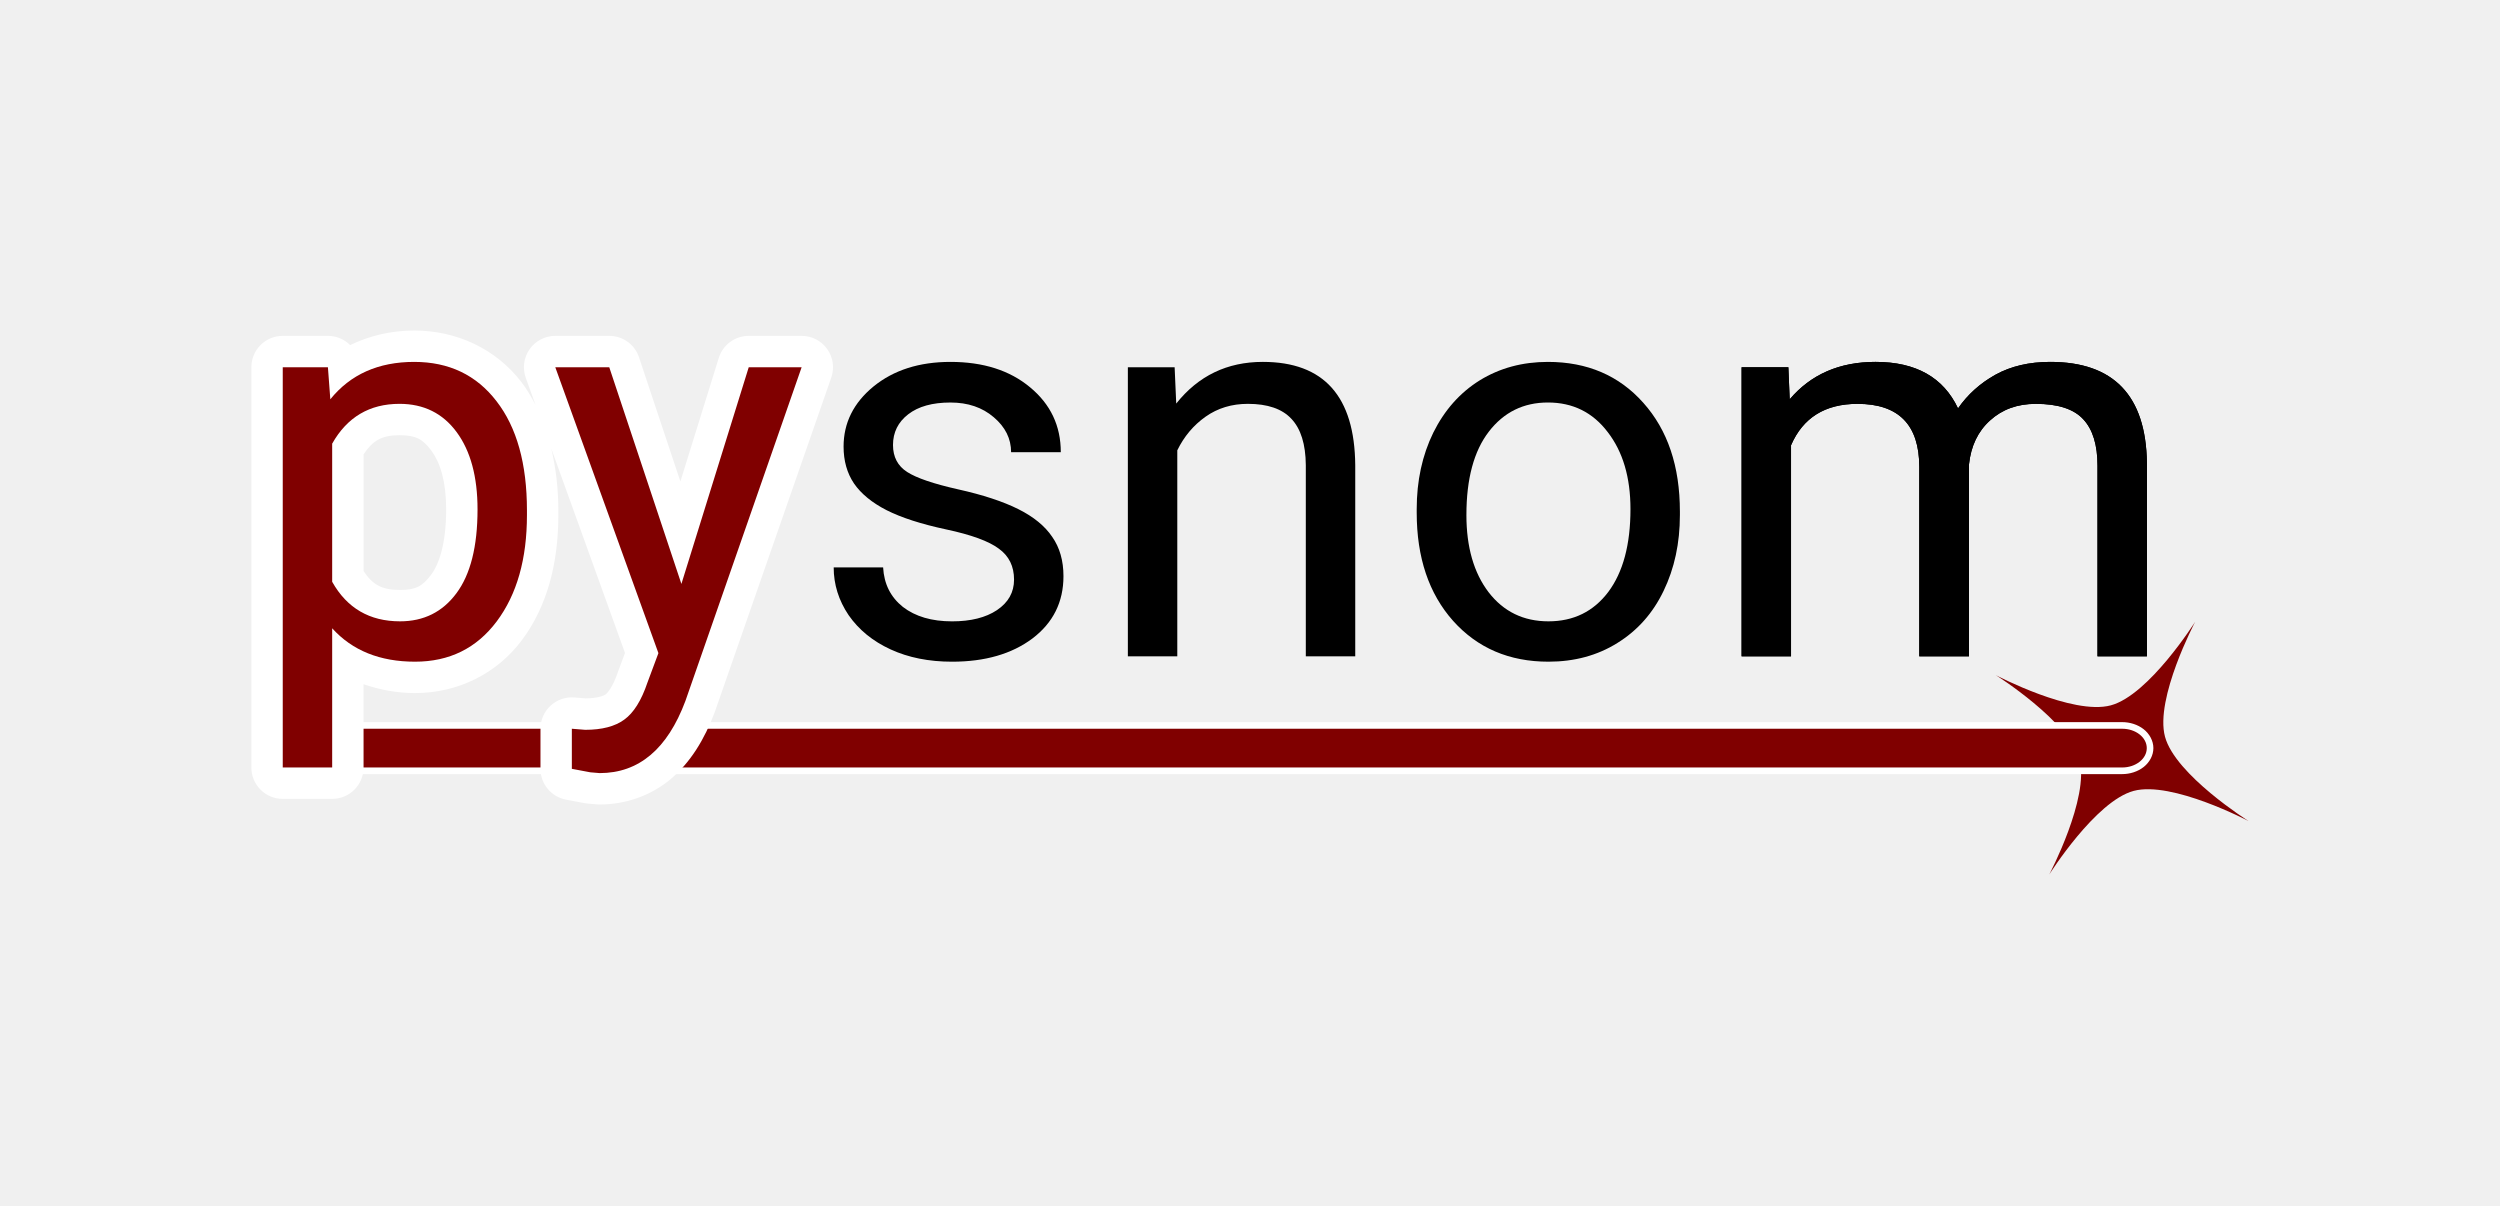
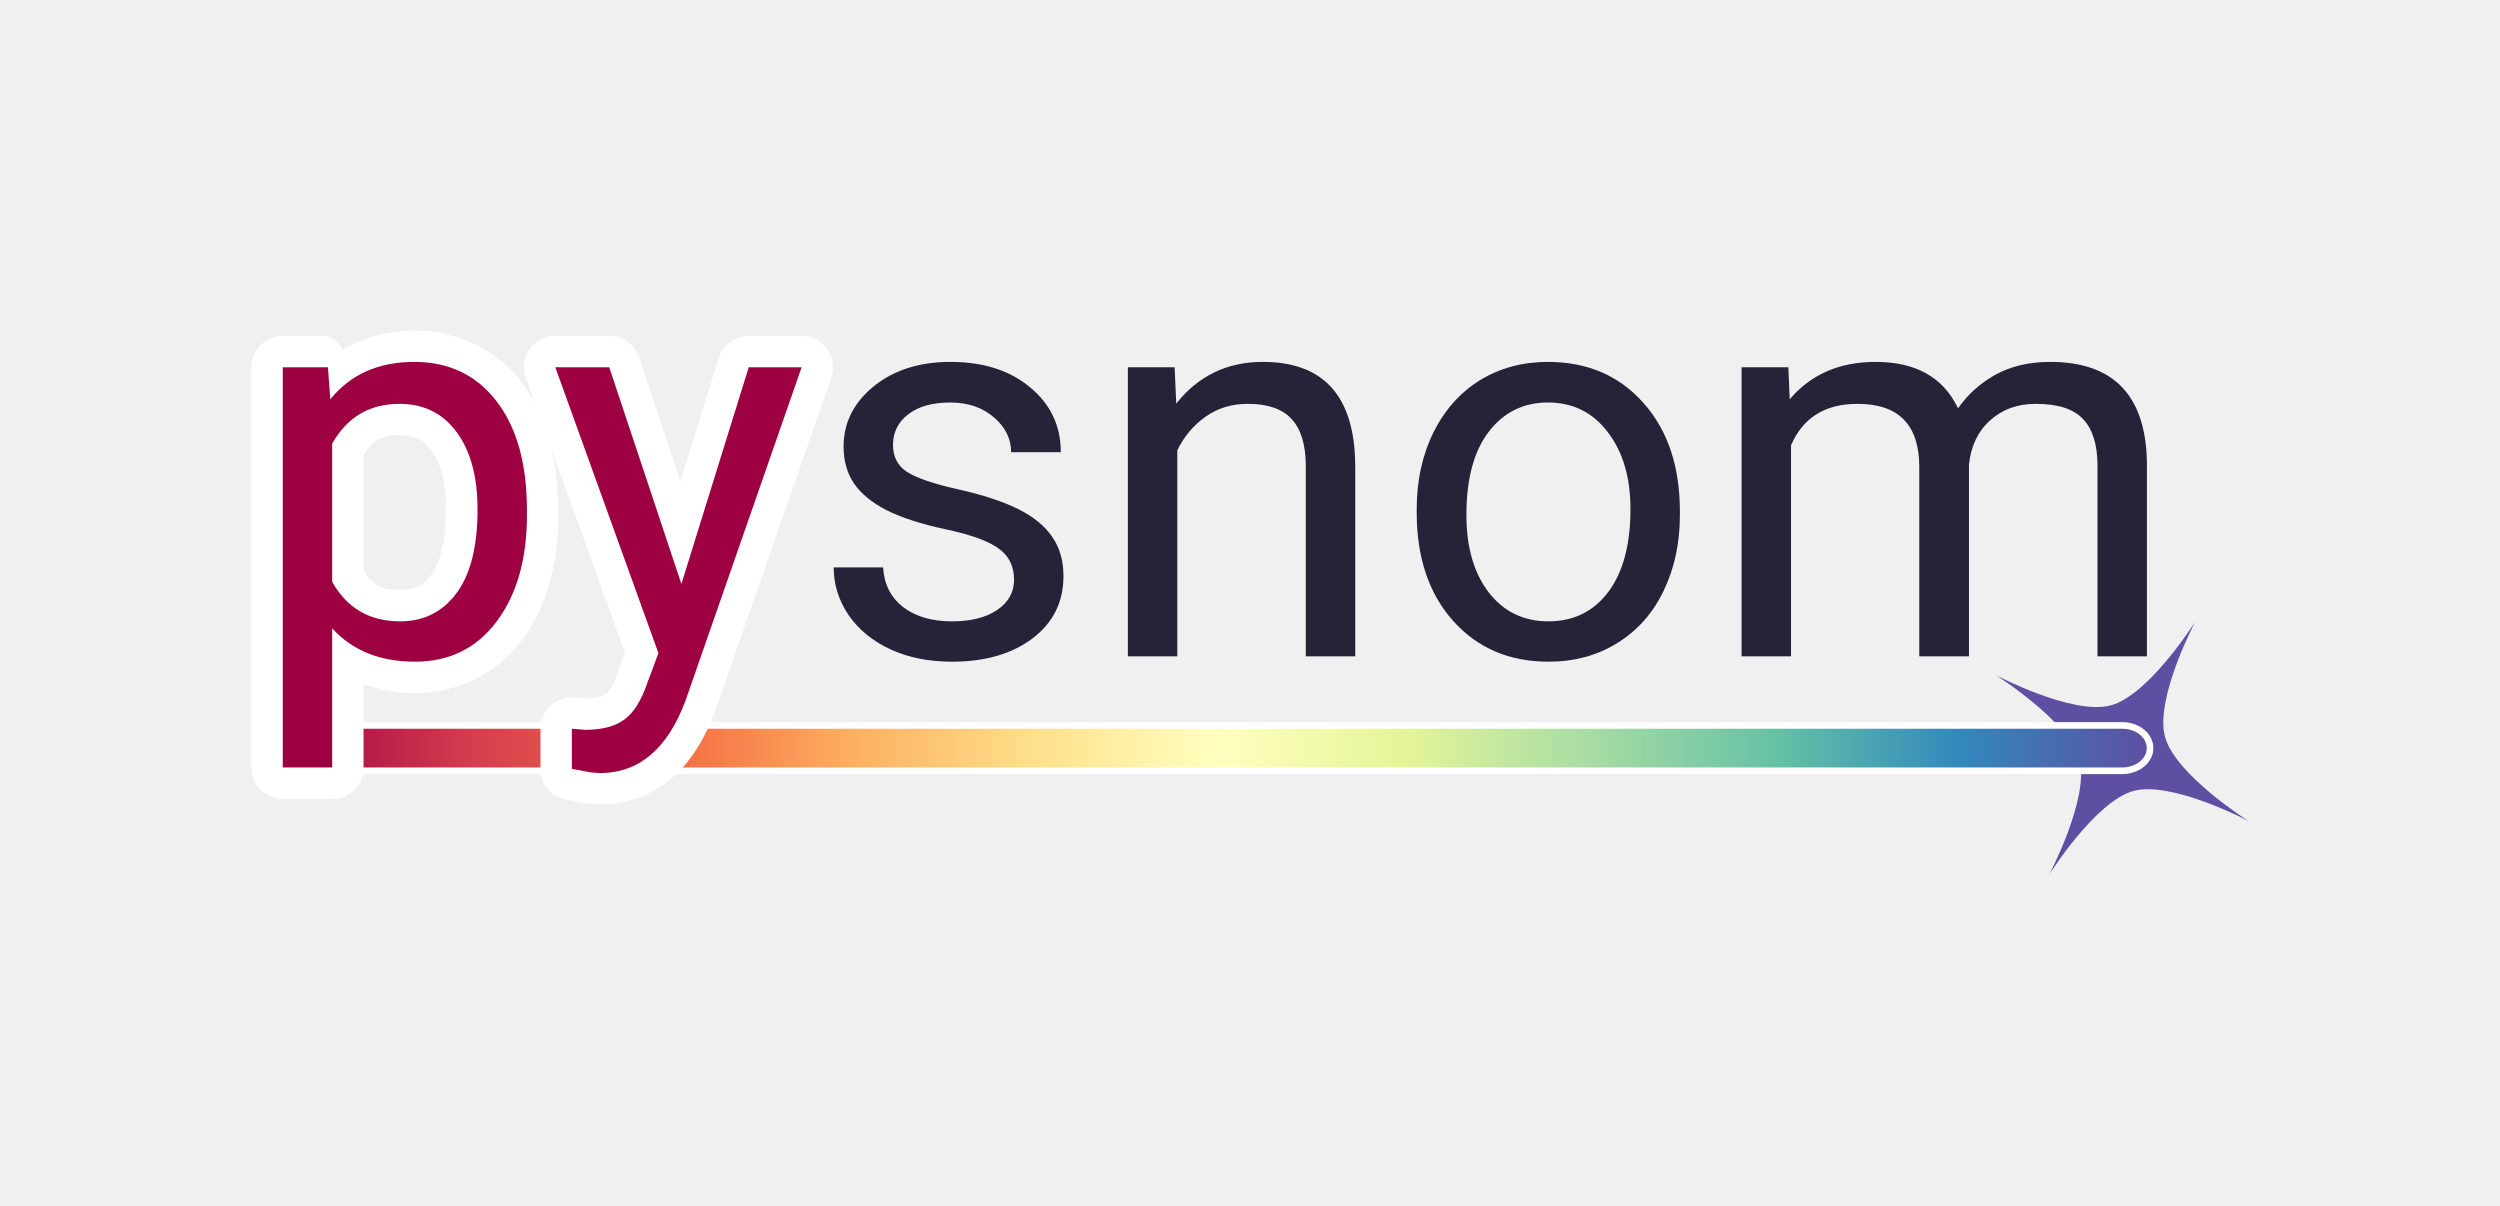
- <svg xmlns="http://www.w3.org/2000/svg" fill="none" fill-rule="evenodd" stroke="black" stroke-width="0.501" stroke-linejoin="bevel" stroke-miterlimit="10" font-family="Times New Roman" font-size="16" style="font-variant-ligatures:none" version="1.1" overflow="visible" width="255.845pt" height="123.322pt" viewBox="0 -123.322 255.845 123.322" id="svg33">
+ <svg xmlns="http://www.w3.org/2000/svg" xmlns:xlink="http://www.w3.org/1999/xlink" fill="none" fill-rule="evenodd" stroke="black" stroke-width="0.501" stroke-linejoin="bevel" stroke-miterlimit="10" font-family="Times New Roman" font-size="16" style="font-variant-ligatures:none" version="1.1" overflow="visible" width="255.845pt" height="123.322pt" viewBox="0 -123.322 255.845 123.322" id="svg33">
  <defs id="defs2">
+     <linearGradient id="linearGradient2365">
+       <stop style="stop-color:#9e0142;stop-opacity:1;" offset="0" id="stop2361" />
+       <stop style="stop-color:#d53e4f;stop-opacity:1;" offset="0.103" id="stop2369" />
+       <stop style="stop-color:#f46d43;stop-opacity:1;" offset="0.212" id="stop2373" />
+       <stop style="stop-color:#fdae61;stop-opacity:1;" offset="0.304" id="stop2371" />
+       <stop style="stop-color:#fee08b;stop-opacity:1;" offset="0.403" id="stop2375" />
+       <stop style="stop-color:#ffffbf;stop-opacity:1;" offset="0.5" id="stop2377" />
+       <stop style="stop-color:#e6f598;stop-opacity:1;" offset="0.6" id="stop2379" />
+       <stop style="stop-color:#abdda4;stop-opacity:1;" offset="0.696" id="stop2381" />
+       <stop style="stop-color:#66c2a5;stop-opacity:1;" offset="0.8" id="stop2383" />
+       <stop style="stop-color:#3288bd;stop-opacity:1;" offset="0.9" id="stop2385" />
+       <stop style="stop-color:#5e4fa2;stop-opacity:1;" offset="1" id="stop2363" />
+     </linearGradient>
    <rect x="129.931" y="-198.894" width="139.477" height="71.595" id="rect1234" />
    <rect x="206.709" y="-153.848" width="47.875" height="34.768" id="rect1228" />
    <filter style="color-interpolation-filters:sRGB;" id="filter1140">
      <feGaussianBlur stdDeviation="1 1" result="blur" id="feGaussianBlur1138" />
    </filter>
    <filter style="color-interpolation-filters:sRGB;" id="filter1144">
      <feGaussianBlur stdDeviation="1 1" result="blur" id="feGaussianBlur1142" />
    </filter>
    <filter style="color-interpolation-filters:sRGB;" id="filter1148">
      <feGaussianBlur stdDeviation="1 1" result="blur" id="feGaussianBlur1146" />
    </filter>
    <filter style="color-interpolation-filters:sRGB;" id="filter1152">
      <feGaussianBlur stdDeviation="1 1" result="blur" id="feGaussianBlur1150" />
    </filter>
    <filter style="color-interpolation-filters:sRGB;" id="filter1368">
      <feGaussianBlur stdDeviation="2 2" result="blur" id="feGaussianBlur1366" />
    </filter>
+     <linearGradient xlink:href="#linearGradient2365" id="linearGradient2367" x1="28.936" y1="-46.761" x2="219.696" y2="-46.761" gradientUnits="userSpaceOnUse" />
  </defs>
-   <path id="rect1540" style="fill:#800000;fill-opacity:1;stroke:none;stroke-width:0.529;stroke-miterlimit:10;stroke-dasharray:none" d="m 204.248,-54.229 c 0,0 7.847,4.141 11.763,3.092 3.916,-1.049 8.641,-8.559 8.641,-8.559 0,0 -4.141,7.847 -3.092,11.763 1.049,3.916 8.559,8.641 8.559,8.641 0,0 -7.847,-4.141 -11.763,-3.092 -3.916,1.049 -8.641,8.559 -8.641,8.559 0,0 4.141,-7.847 3.092,-11.763 -1.049,-3.916 -8.559,-8.641 -8.559,-8.641 z" />
-   <g aria-label="pysnom" id="text1195" style="font-style:normal;font-variant:normal;font-weight:normal;font-stretch:normal;font-size:56px;line-height:1.25;font-family:Roboto;-inkscape-font-specification:Roboto;fill:#000000;fill-opacity:1;stroke:none;stroke-width:0.376">
-     <path d="m 53.928,-70.619 q 0,6.754 -3.09,10.883 -3.09,4.129 -8.367,4.129 -5.387,0 -8.477,-3.418 v 14.246 h -5.059 v -40.961 h 4.621 l 0.246,3.281 q 3.09,-3.828 8.586,-3.828 5.332,0 8.422,4.02 3.117,4.02 3.117,11.184 z m -5.059,-0.574 q 0,-5.004 -2.133,-7.902 -2.133,-2.898 -5.852,-2.898 -4.594,0 -6.891,4.074 v 14.137 q 2.27,4.047 6.945,4.047 3.637,0 5.77,-2.871 2.16,-2.898 2.16,-8.586 z" style="font-style:normal;font-variant:normal;font-weight:normal;font-stretch:normal;font-size:56px;font-family:Roboto;-inkscape-font-specification:Roboto;fill:#000000;stroke-width:0.376" id="path1569" />
-     <path d="m 69.733,-63.564 6.891,-22.176 h 5.414 l -11.895,34.152 q -2.762,7.383 -8.777,7.383 l -0.957,-0.082 -1.887,-0.355 v -4.102 l 1.367,0.109 q 2.57,0 3.992,-1.039 1.449,-1.039 2.379,-3.801 L 67.381,-56.482 56.826,-85.74 h 5.523 z" style="font-style:normal;font-variant:normal;font-weight:normal;font-stretch:normal;font-size:56px;font-family:Roboto;-inkscape-font-specification:Roboto;fill:#000000;stroke-width:0.376" id="path1571" />
-     <path d="m 103.776,-64.001 q 0,-2.051 -1.559,-3.172 -1.531,-1.148 -5.387,-1.969 -3.828,-0.82 -6.098,-1.969 -2.242,-1.148 -3.336,-2.734 -1.066,-1.586 -1.066,-3.773 0,-3.637 3.062,-6.152 3.09,-2.516 7.875,-2.516 5.031,0 8.148,2.598 3.145,2.598 3.145,6.645 h -5.086 q 0,-2.078 -1.777,-3.582 -1.75,-1.504 -4.43,-1.504 -2.762,0 -4.32,1.203 -1.559,1.203 -1.559,3.145 0,1.832 1.449,2.762 1.449,0.93 5.223,1.777 3.801,0.848 6.152,2.023 2.352,1.176 3.473,2.844 1.148,1.641 1.148,4.02 0,3.965 -3.172,6.371 -3.172,2.379 -8.23,2.379 -3.555,0 -6.289,-1.258 -2.734,-1.258 -4.293,-3.5 -1.531,-2.27 -1.531,-4.895 h 5.059 q 0.137,2.543 2.023,4.047 1.914,1.477 5.031,1.477 2.871,0 4.594,-1.148 1.75,-1.176 1.75,-3.117 z" style="font-style:normal;font-variant:normal;font-weight:normal;font-stretch:normal;font-size:56px;font-family:Roboto;-inkscape-font-specification:Roboto;fill:#000000;stroke-width:0.376" id="path1573" />
-     <path d="m 120.209,-85.74 0.164,3.719 q 3.391,-4.266 8.859,-4.266 9.379,0 9.461,10.582 v 19.551 h -5.059 v -19.578 q -0.027,-3.199 -1.477,-4.73 -1.422,-1.531 -4.457,-1.531 -2.461,0 -4.32,1.312 -1.859,1.312 -2.898,3.445 v 21.082 h -5.059 v -29.586 z" style="font-style:normal;font-variant:normal;font-weight:normal;font-stretch:normal;font-size:56px;font-family:Roboto;-inkscape-font-specification:Roboto;fill:#000000;stroke-width:0.376" id="path1575" />
-     <path d="m 144.983,-71.22 q 0,-4.348 1.695,-7.82 1.723,-3.473 4.758,-5.359 3.062,-1.887 6.973,-1.887 6.043,0 9.762,4.184 3.746,4.184 3.746,11.129 v 0.355 q 0,4.32 -1.668,7.766 -1.641,3.418 -4.73,5.332 -3.062,1.914 -7.055,1.914 -6.016,0 -9.762,-4.184 -3.719,-4.184 -3.719,-11.074 z m 5.086,0.602 q 0,4.922 2.27,7.902 2.297,2.98 6.125,2.98 3.855,0 6.125,-3.008 2.27,-3.035 2.27,-8.477 0,-4.867 -2.324,-7.875 -2.297,-3.035 -6.125,-3.035 -3.746,0 -6.043,2.98 -2.297,2.98 -2.297,8.531 z" style="font-style:normal;font-variant:normal;font-weight:normal;font-stretch:normal;font-size:56px;font-family:Roboto;-inkscape-font-specification:Roboto;fill:#000000;stroke-width:0.376" id="path1577" />
-     <path d="m 183.018,-85.74 0.137,3.281 q 3.254,-3.828 8.777,-3.828 6.207,0 8.449,4.758 1.477,-2.133 3.828,-3.445 2.379,-1.312 5.605,-1.312 9.734,0 9.898,10.309 v 19.824 h -5.059 v -19.523 q 0,-3.172 -1.449,-4.73 -1.449,-1.586 -4.867,-1.586 -2.816,0 -4.676,1.695 -1.859,1.668 -2.16,4.512 v 19.633 h -5.086 v -19.387 q 0,-6.453 -6.316,-6.453 -4.977,0 -6.809,4.238 v 21.602 h -5.059 v -29.586 z" style="font-style:normal;font-variant:normal;font-weight:normal;font-stretch:normal;font-size:56px;font-family:Roboto;-inkscape-font-specification:Roboto;fill:#000000;stroke-width:0.376" id="path1579" />
+   <path id="rect1540" style="fill:#5e4fa2;fill-opacity:1;stroke:none;stroke-width:0.529;stroke-miterlimit:10;stroke-dasharray:none" d="m 204.248,-54.229 c 0,0 7.847,4.141 11.763,3.092 3.916,-1.049 8.641,-8.559 8.641,-8.559 0,0 -4.141,7.847 -3.092,11.763 1.049,3.916 8.559,8.641 8.559,8.641 0,0 -7.847,-4.141 -11.763,-3.092 -3.916,1.049 -8.641,8.559 -8.641,8.559 0,0 4.141,-7.847 3.092,-11.763 -1.049,-3.916 -8.559,-8.641 -8.559,-8.641 z" />
+   <g aria-label="pysnom" id="text1195" style="font-size:56px;line-height:1.25;font-family:Roboto;-inkscape-font-specification:Roboto;fill:#262339;stroke:none;stroke-width:0.376">
+     <path d="m 53.928,-70.619 q 0,6.754 -3.09,10.883 -3.09,4.129 -8.367,4.129 -5.387,0 -8.477,-3.418 v 14.246 h -5.059 v -40.961 h 4.621 l 0.246,3.281 q 3.09,-3.828 8.586,-3.828 5.332,0 8.422,4.02 3.117,4.02 3.117,11.184 z m -5.059,-0.574 q 0,-5.004 -2.133,-7.902 -2.133,-2.898 -5.852,-2.898 -4.594,0 -6.891,4.074 v 14.137 q 2.27,4.047 6.945,4.047 3.637,0 5.77,-2.871 2.16,-2.898 2.16,-8.586 z" id="path11107" />
+     <path d="m 69.733,-63.564 6.891,-22.176 h 5.414 l -11.895,34.152 q -2.762,7.383 -8.777,7.383 l -0.957,-0.082 -1.887,-0.355 v -4.102 l 1.367,0.109 q 2.57,0 3.992,-1.039 1.449,-1.039 2.379,-3.801 l 1.121,-3.008 -10.555,-29.258 h 5.523 z" id="path11109" />
+     <path d="m 103.776,-64.001 q 0,-2.051 -1.559,-3.172 -1.531,-1.148 -5.387,-1.969 -3.828,-0.82 -6.098,-1.969 -2.242,-1.148 -3.336,-2.734 -1.066,-1.586 -1.066,-3.773 0,-3.637 3.062,-6.152 3.09,-2.516 7.875,-2.516 5.031,0 8.148,2.598 3.145,2.598 3.145,6.645 h -5.086 q 0,-2.078 -1.777,-3.582 -1.75,-1.504 -4.43,-1.504 -2.762,0 -4.32,1.203 -1.559,1.203 -1.559,3.145 0,1.832 1.449,2.762 1.449,0.93 5.223,1.777 3.801,0.848 6.152,2.023 2.352,1.176 3.473,2.844 1.148,1.641 1.148,4.02 0,3.965 -3.172,6.371 -3.172,2.379 -8.23,2.379 -3.555,0 -6.289,-1.258 -2.734,-1.258 -4.293,-3.5 -1.531,-2.27 -1.531,-4.895 h 5.059 q 0.137,2.543 2.023,4.047 1.914,1.477 5.031,1.477 2.871,0 4.594,-1.148 1.75,-1.176 1.75,-3.117 z" id="path11111" />
+     <path d="m 120.209,-85.74 0.164,3.719 q 3.391,-4.266 8.859,-4.266 9.379,0 9.461,10.582 v 19.551 h -5.059 v -19.578 q -0.027,-3.199 -1.477,-4.73 -1.422,-1.531 -4.457,-1.531 -2.461,0 -4.32,1.312 -1.859,1.312 -2.898,3.445 v 21.082 h -5.059 v -29.586 z" id="path11113" />
+     <path d="m 144.983,-71.22 q 0,-4.348 1.695,-7.82 1.723,-3.473 4.758,-5.359 3.062,-1.887 6.973,-1.887 6.043,0 9.762,4.184 3.746,4.184 3.746,11.129 v 0.355 q 0,4.32 -1.668,7.766 -1.641,3.418 -4.73,5.332 -3.062,1.914 -7.055,1.914 -6.016,0 -9.762,-4.184 -3.719,-4.184 -3.719,-11.074 z m 5.086,0.602 q 0,4.922 2.27,7.902 2.297,2.98 6.125,2.98 3.855,0 6.125,-3.008 2.27,-3.035 2.27,-8.477 0,-4.867 -2.324,-7.875 -2.297,-3.035 -6.125,-3.035 -3.746,0 -6.043,2.98 -2.297,2.98 -2.297,8.531 z" id="path11115" />
+     <path d="m 183.018,-85.74 0.137,3.281 q 3.254,-3.828 8.777,-3.828 6.207,0 8.449,4.758 1.477,-2.133 3.828,-3.445 2.379,-1.312 5.605,-1.312 9.734,0 9.898,10.309 v 19.824 h -5.059 v -19.523 q 0,-3.172 -1.449,-4.73 -1.449,-1.586 -4.867,-1.586 -2.816,0 -4.676,1.695 -1.859,1.668 -2.16,4.512 v 19.633 h -5.086 v -19.387 q 0,-6.453 -6.316,-6.453 -4.977,0 -6.809,4.238 v 21.602 h -5.059 v -29.586 z" id="path11117" />
  </g>
-   <path id="path1545" style="fill:#ffffff;fill-opacity:1;stroke:none;stroke-width:0.543;stroke-miterlimit:10;stroke-dasharray:none" d="m 28.936,-49.42 a 0.676,0.676 0 0 0 -0.676,0.676 v 3.967 a 0.676,0.676 0 0 0 0.676,0.676 H 217.176 c 0.8,4.4e-5 1.599,-0.253 2.201,-0.727 0.602,-0.474 0.997,-1.189 0.996,-1.934 -4e-5,-0.744 -0.394,-1.46 -0.996,-1.934 -0.602,-0.473 -1.402,-0.725 -2.201,-0.725 h -0.059 z" />
-   <path id="rect1473" style="fill:#800000;fill-opacity:1;stroke:none;stroke-width:0.407;stroke-miterlimit:10;stroke-dasharray:none" d="m 28.936,-48.744 v 3.965 h 188.24 a 2.521,1.983 0 0 0 2.521,-1.983 2.521,1.983 0 0 0 -2.521,-1.982 h -0.059 z" />
-   <path id="path1476" style="font-style:normal;font-variant:normal;font-weight:normal;font-stretch:normal;font-size:56px;line-height:1.25;font-family:Roboto;-inkscape-font-specification:Roboto;fill:#ffffff;fill-opacity:1;stroke:none;stroke-width:0.501" d="m 42.389,-89.496 c -2.351,0 -4.573,0.53 -6.557,1.49 a 3.211,3.211 0 0 0 -2.275,-0.945 h -4.621 a 3.211,3.211 0 0 0 -3.211,3.211 v 40.963 a 3.211,3.211 0 0 0 3.211,3.211 h 5.059 a 3.211,3.211 0 0 0 3.211,-3.211 v -8.523 c 1.648,0.566 3.409,0.906 5.266,0.906 4.357,0 8.353,-1.964 10.938,-5.418 2.563,-3.424 3.73,-7.812 3.73,-12.805 v -0.467 c 0,-2.268 -0.263,-4.364 -0.721,-6.326 L 63.961,-56.5 63.25,-54.594 a 3.211,3.211 0 0 0 -0.033,0.098 c -0.497,1.478 -1.069,2.114 -1.207,2.213 a 3.211,3.211 0 0 0 -0.023,0.018 c -0.202,0.148 -0.829,0.404 -2.057,0.414 l -1.148,-0.094 a 3.211,3.211 0 0 0 -3.471,3.201 v 4.102 a 3.211,3.211 0 0 0 2.613,3.154 l 1.887,0.357 a 3.211,3.211 0 0 0 0.324,0.045 l 0.957,0.082 a 3.211,3.211 0 0 0 0.273,0.012 c 2.662,0 5.254,-0.904 7.27,-2.6 2.016,-1.696 3.461,-4.05 4.516,-6.869 a 3.211,3.211 0 0 0 0.025,-0.068 l 11.895,-34.154 a 3.211,3.211 0 0 0 -3.033,-4.268 h -5.414 a 3.211,3.211 0 0 0 -3.066,2.258 l -3.93,12.648 -4.23,-12.709 a 3.211,3.211 0 0 0 -3.047,-2.197 h -5.523 a 3.211,3.211 0 0 0 -3.02,4.301 l 1,2.771 c -0.431,-0.823 -0.892,-1.622 -1.455,-2.35 -2.604,-3.384 -6.604,-5.268 -10.963,-5.268 z m -1.504,10.713 c 1.645,0 2.372,0.375 3.266,1.59 0.898,1.221 1.508,3.122 1.508,6.002 0,3.385 -0.684,5.54 -1.523,6.666 a 3.211,3.211 0 0 0 -0.004,0.004 c -0.901,1.213 -1.612,1.574 -3.191,1.574 -1.918,0 -2.826,-0.571 -3.734,-1.932 v -11.947 c 0.926,-1.386 1.831,-1.957 3.68,-1.957 z" />
-   <path id="path1453" style="font-style:normal;font-variant:normal;font-weight:normal;font-stretch:normal;font-size:56px;line-height:1.25;font-family:Roboto;-inkscape-font-specification:Roboto;fill:#800000;fill-opacity:1;stroke:none;stroke-width:0.376" d="m 42.389,-86.286 c -3.664,0 -6.526,1.276 -8.585,3.828 l -0.246,-3.281 H 28.936 v 40.961 h 5.058 v -14.247 c 2.06,2.279 4.886,3.419 8.477,3.419 3.518,0 6.307,-1.377 8.367,-4.129 2.06,-2.753 3.089,-6.38 3.089,-10.882 v -0.466 c 0,-4.776 -1.039,-8.503 -3.117,-11.183 -2.06,-2.68 -4.867,-4.02 -8.421,-4.02 z m 14.438,0.546 10.554,29.257 -1.121,3.009 c -0.62,1.841 -1.413,3.107 -2.379,3.8 -0.948,0.693 -2.278,1.04 -3.992,1.04 l -1.368,-0.11 v 4.102 l 1.887,0.356 0.958,0.082 c 4.01,0 6.936,-2.461 8.777,-7.383 L 82.038,-85.74 H 76.624 L 69.733,-63.563 62.35,-85.74 Z m -15.942,3.746 c 2.479,0 4.43,0.967 5.852,2.899 1.422,1.932 2.133,4.567 2.133,7.903 0,3.792 -0.721,6.653 -2.161,8.585 -1.422,1.914 -3.344,2.871 -5.769,2.871 -3.117,0 -5.433,-1.349 -6.946,-4.047 v -14.136 c 1.531,-2.716 3.828,-4.075 6.891,-4.075 z" />
-   <path d="m 183.018,-85.74 0.137,3.281 q 3.254,-3.828 8.777,-3.828 6.207,0 8.449,4.758 1.477,-2.133 3.828,-3.445 2.379,-1.312 5.605,-1.312 9.734,0 9.898,10.309 v 19.824 h -5.059 v -19.523 q 0,-3.172 -1.449,-4.73 -1.449,-1.586 -4.867,-1.586 -2.816,0 -4.676,1.695 -1.859,1.668 -2.16,4.512 v 19.633 h -5.086 v -19.387 q 0,-6.453 -6.316,-6.453 -4.977,0 -6.809,4.238 v 21.602 h -5.059 v -29.586 z" style="font-style:normal;font-variant:normal;font-weight:normal;font-stretch:normal;font-size:56px;line-height:1.25;font-family:Roboto;-inkscape-font-specification:Roboto;fill:#000000;fill-opacity:1;stroke:none;stroke-width:0.376" id="path1507" />
+   <path id="path1545" style="fill:#ffffff;stroke:none;stroke-width:0.543" d="m 28.936,-49.42 a 0.676,0.676 0 0 0 -0.676,0.676 v 3.967 a 0.676,0.676 0 0 0 0.676,0.676 H 217.176 c 0.8,4.4e-5 1.599,-0.253 2.201,-0.727 0.602,-0.474 0.997,-1.189 0.996,-1.934 -4e-5,-0.744 -0.394,-1.46 -0.996,-1.934 -0.602,-0.473 -1.402,-0.725 -2.201,-0.725 h -0.059 z" />
+   <path id="rect1473" style="fill:url(#linearGradient2367);fill-opacity:1;stroke:none;stroke-width:0.407;stroke-miterlimit:10;stroke-dasharray:none" d="m 28.936,-48.744 v 3.965 h 188.24 a 2.521,1.983 0 0 0 2.521,-1.983 2.521,1.983 0 0 0 -2.521,-1.982 h -0.059 z" />
+   <path id="path1476" style="font-size:56px;line-height:1.25;font-family:Roboto;-inkscape-font-specification:Roboto;fill:#ffffff;stroke:none" d="m 42.389,-89.496 c -2.67,0 -5.155,0.713 -7.324,1.945 a 3.211,3.211 0 0 0 -1.508,-1.4 h -4.621 a 3.211,3.211 0 0 0 -3.211,3.211 v 40.963 a 3.211,3.211 0 0 0 3.211,3.211 h 5.059 a 3.211,3.211 0 0 0 3.211,-3.211 v -8.523 c 1.648,0.566 3.409,0.906 5.266,0.906 4.357,0 8.353,-1.964 10.938,-5.418 2.563,-3.424 3.73,-7.812 3.73,-12.805 v -0.467 c 0,-2.268 -0.263,-4.364 -0.721,-6.326 L 63.961,-56.5 63.25,-54.594 a 3.211,3.211 0 0 0 -0.033,0.098 c -0.497,1.478 -1.069,2.114 -1.207,2.213 a 3.211,3.211 0 0 0 -0.023,0.018 c -0.202,0.148 -0.829,0.404 -2.057,0.414 l -1.148,-0.094 a 3.211,3.211 0 0 0 -3.471,3.201 v 4.102 a 3.211,3.211 0 0 0 2.613,3.154 l 1.887,0.357 a 3.211,3.211 0 0 0 0.324,0.045 l 0.957,0.082 a 3.211,3.211 0 0 0 0.273,0.012 c 2.662,0 5.254,-0.904 7.27,-2.6 2.016,-1.696 3.461,-4.05 4.516,-6.869 a 3.211,3.211 0 0 0 0.025,-0.068 l 11.895,-34.154 a 3.211,3.211 0 0 0 -3.033,-4.268 h -5.414 a 3.211,3.211 0 0 0 -3.066,2.258 l -3.93,12.648 -4.23,-12.709 a 3.211,3.211 0 0 0 -3.047,-2.197 h -5.523 a 3.211,3.211 0 0 0 -3.02,4.301 l 1,2.771 c -0.431,-0.823 -0.892,-1.622 -1.455,-2.35 -2.604,-3.384 -6.604,-5.268 -10.963,-5.268 z m -1.504,10.713 c 1.645,0 2.372,0.375 3.266,1.59 0.898,1.221 1.508,3.122 1.508,6.002 0,3.385 -0.684,5.54 -1.523,6.666 a 3.211,3.211 0 0 0 -0.004,0.004 c -0.901,1.213 -1.612,1.574 -3.191,1.574 -1.918,0 -2.826,-0.571 -3.734,-1.932 v -11.947 c 0.926,-1.386 1.831,-1.957 3.68,-1.957 z" />
+   <path id="path1453" style="font-style:normal;font-variant:normal;font-weight:normal;font-stretch:normal;font-size:56px;line-height:1.25;font-family:Roboto;-inkscape-font-specification:Roboto;fill:#9e0142;fill-opacity:1;stroke:none;stroke-width:0.376" d="m 42.389,-86.286 c -3.664,0 -6.526,1.276 -8.585,3.828 l -0.246,-3.281 H 28.936 v 40.961 h 5.058 v -14.247 c 2.06,2.279 4.886,3.419 8.477,3.419 3.518,0 6.307,-1.377 8.367,-4.129 2.06,-2.753 3.089,-6.38 3.089,-10.882 v -0.466 c 0,-4.776 -1.039,-8.503 -3.117,-11.183 -2.06,-2.68 -4.867,-4.02 -8.421,-4.02 z m 14.438,0.546 10.554,29.257 -1.121,3.009 c -0.62,1.841 -1.413,3.107 -2.379,3.8 -0.948,0.693 -2.278,1.04 -3.992,1.04 l -1.368,-0.11 v 4.102 l 1.887,0.356 0.958,0.082 c 4.01,0 6.936,-2.461 8.777,-7.383 L 82.038,-85.74 H 76.624 L 69.733,-63.563 62.35,-85.74 Z m -15.942,3.746 c 2.479,0 4.43,0.967 5.852,2.899 1.422,1.932 2.133,4.567 2.133,7.903 0,3.792 -0.721,6.653 -2.161,8.585 -1.422,1.914 -3.344,2.871 -5.769,2.871 -3.117,0 -5.433,-1.349 -6.946,-4.047 v -14.136 c 1.531,-2.716 3.828,-4.075 6.891,-4.075 z" />
</svg>
